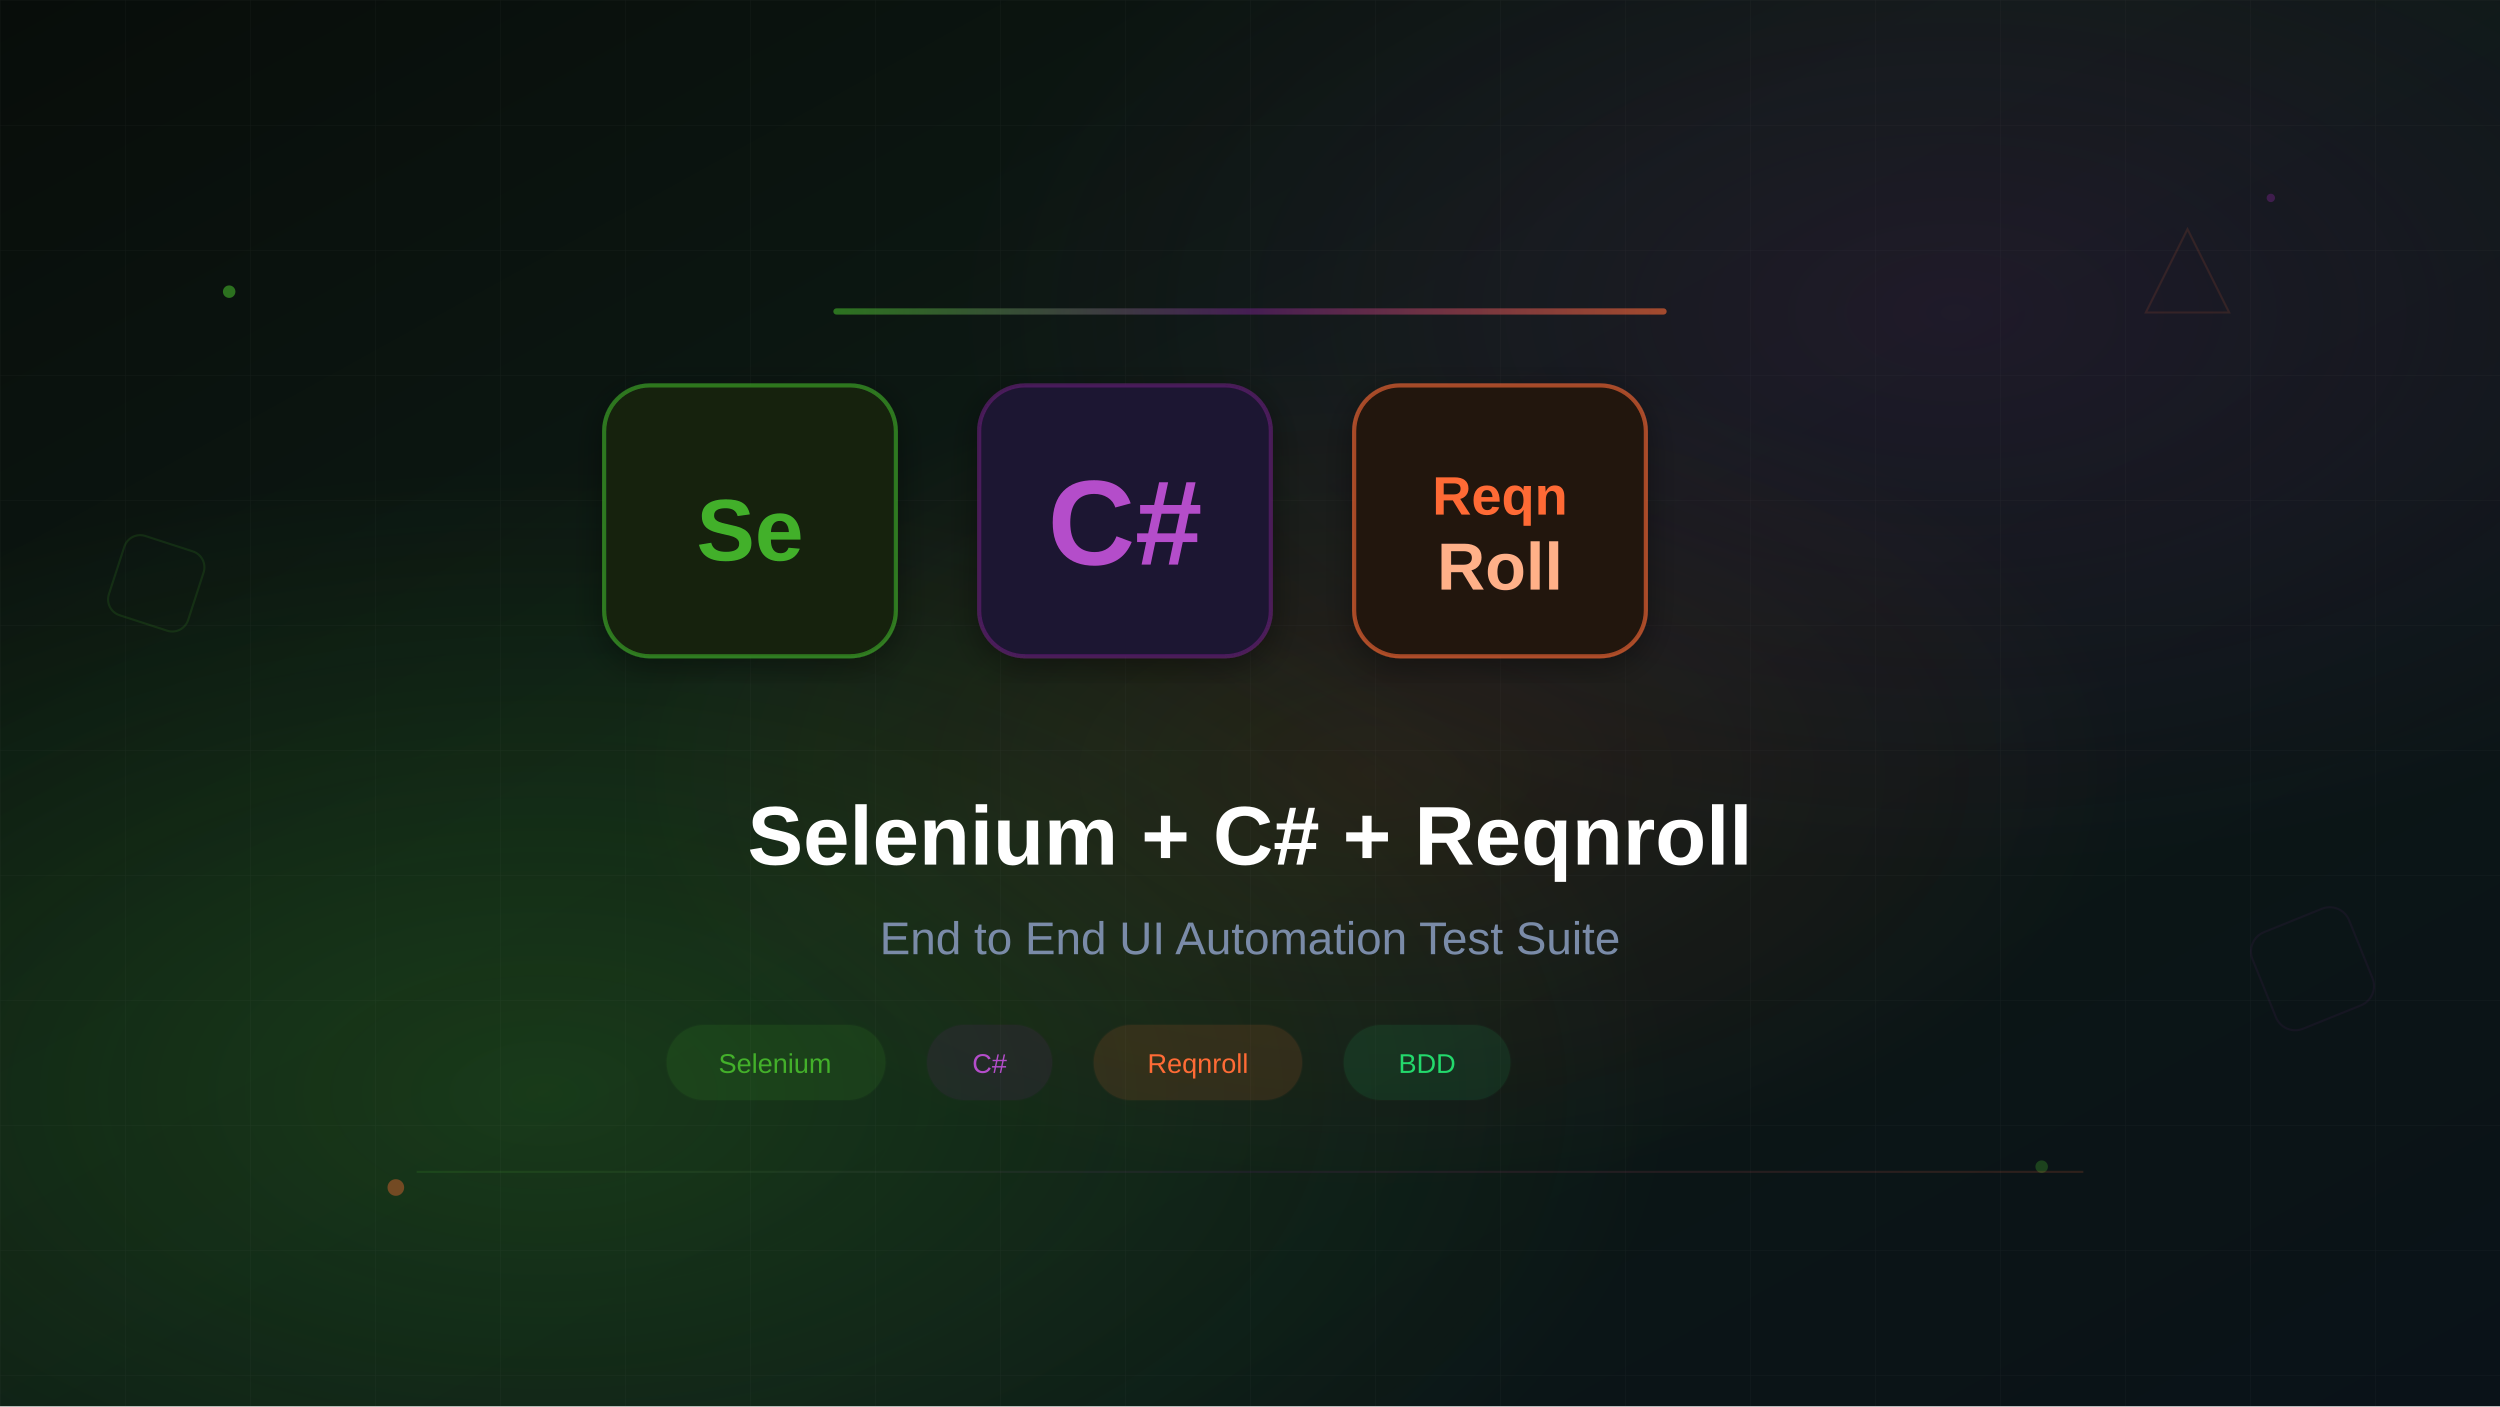
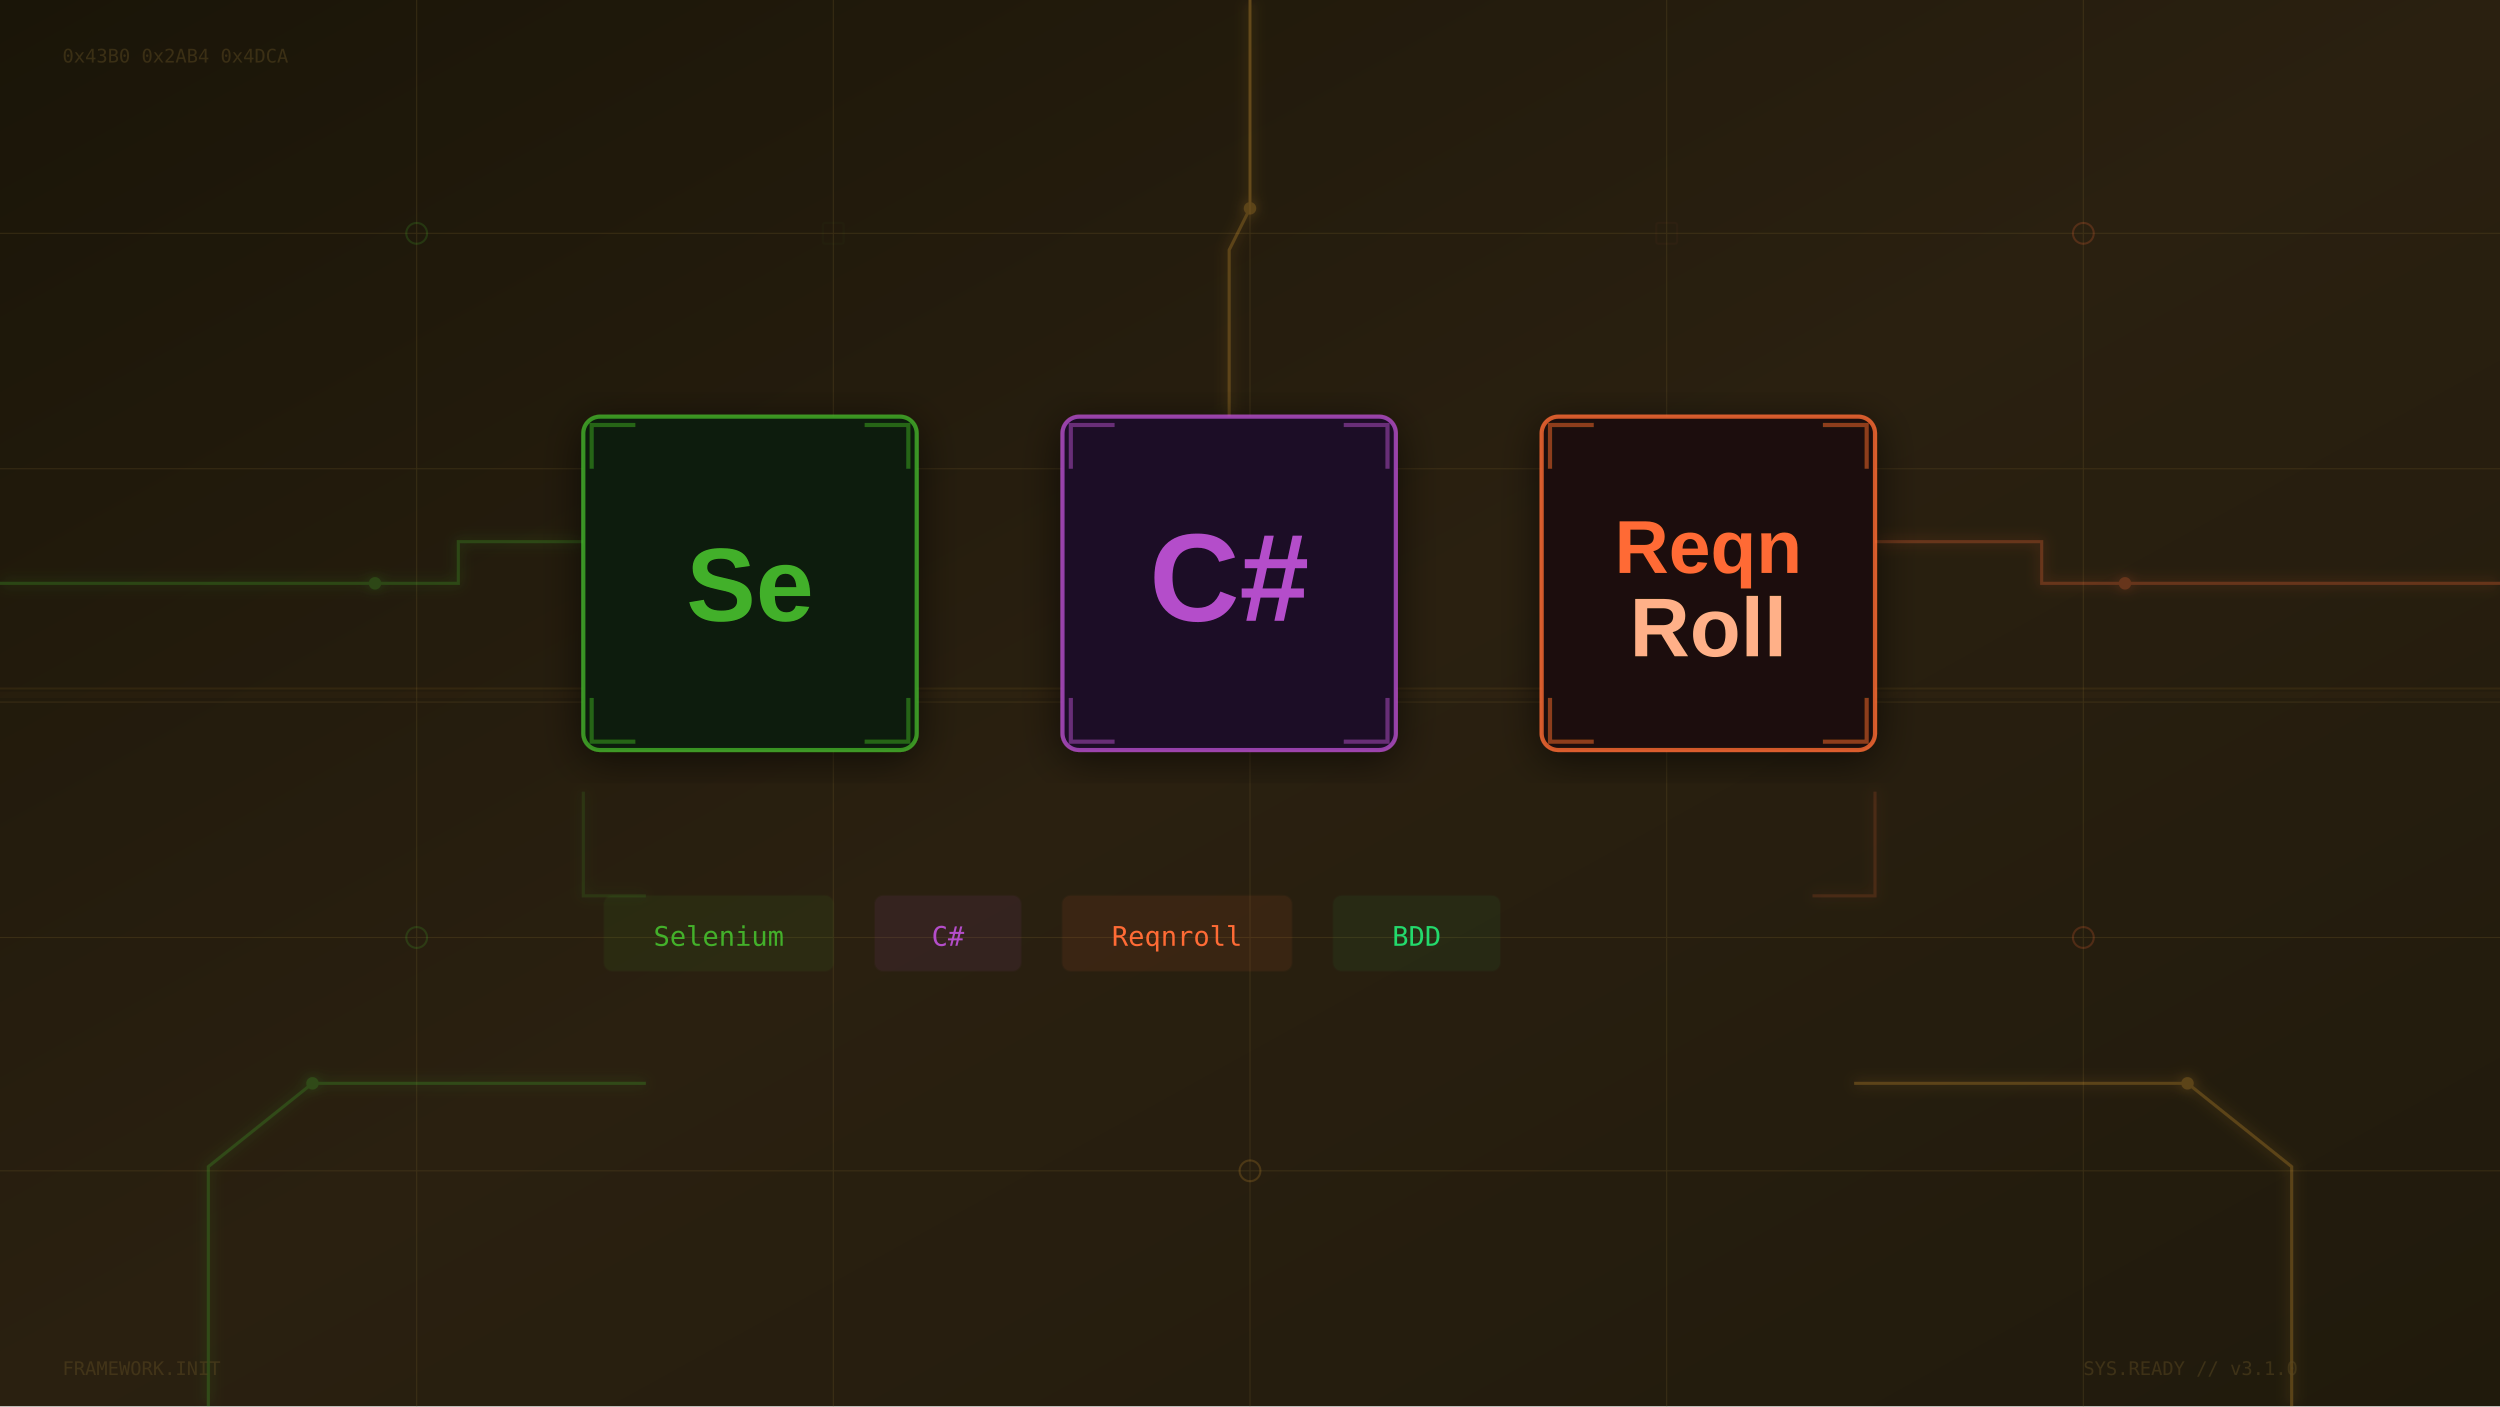
<svg xmlns="http://www.w3.org/2000/svg" viewBox="0 0 1200 675">
  <defs>
    <linearGradient id="bg" x1="0%" y1="0%" x2="100%" y2="100%">
-       <stop offset="0%" style="stop-color:#080d0a" />
-       <stop offset="40%" style="stop-color:#0d1a14" />
-       <stop offset="100%" style="stop-color:#0a1218" />
+       <stop offset="0%" style="stop-color:#1a1508" />
+       <stop offset="50%" style="stop-color:#2a2010" />
+       <stop offset="100%" style="stop-color:#201a0c" />
    </linearGradient>
-     <radialGradient id="glow1" cx="22%" cy="78%" r="45%">
-       <stop offset="0%" style="stop-color:#43B02A;stop-opacity:0.22" />
-       <stop offset="100%" style="stop-color:#43B02A;stop-opacity:0" />
-     </radialGradient>
-     <radialGradient id="glow2" cx="78%" cy="22%" r="40%">
-       <stop offset="0%" style="stop-color:#68217A;stop-opacity:0.2" />
-       <stop offset="100%" style="stop-color:#68217A;stop-opacity:0" />
-     </radialGradient>
-     <radialGradient id="glow3" cx="55%" cy="55%" r="30%">
-       <stop offset="0%" style="stop-color:#FF6B35;stop-opacity:0.1" />
-       <stop offset="100%" style="stop-color:#FF6B35;stop-opacity:0" />
-     </radialGradient>
-     <pattern id="grid" width="60" height="60" patternUnits="userSpaceOnUse">
-       <path d="M 60 0 L 0 0 0 60" fill="none" stroke="#ffffff" stroke-width="0.5" opacity="0.04" />
-     </pattern>
    <linearGradient id="accent" x1="0%" y1="0%" x2="100%" y2="0%">
      <stop offset="0%" style="stop-color:#43B02A" />
-       <stop offset="50%" style="stop-color:#68217A" />
+       <stop offset="50%" style="stop-color:#b44dca" />
      <stop offset="100%" style="stop-color:#FF6B35" />
    </linearGradient>
    <filter id="shadow">
-       <feDropShadow dx="0" dy="4" stdDeviation="8" flood-color="#000" flood-opacity="0.4" />
+       <feDropShadow dx="0" dy="4" stdDeviation="10" flood-color="#000" flood-opacity="0.6" />
+     </filter>
+     <filter id="neonGlow">
+       <feGaussianBlur stdDeviation="3" result="blur" />
+       <feMerge>
+         <feMergeNode in="blur" />
+         <feMergeNode in="SourceGraphic" />
+       </feMerge>
    </filter>
  </defs>
  <rect width="1200" height="675" fill="url(#bg)" />
-   <rect width="1200" height="675" fill="url(#glow1)" />
-   <rect width="1200" height="675" fill="url(#glow2)" />
-   <rect width="1200" height="675" fill="url(#glow3)" />
-   <rect width="1200" height="675" fill="url(#grid)" />
-   <circle cx="110" cy="140" r="3" fill="#43B02A" opacity="0.6" />
-   <circle cx="1090" cy="95" r="2" fill="#68217A" opacity="0.5" />
-   <circle cx="190" cy="570" r="4" fill="#FF6B35" opacity="0.4" />
-   <circle cx="980" cy="560" r="3" fill="#43B02A" opacity="0.3" />
-   <rect x="55" y="260" width="40" height="40" rx="8" fill="none" stroke="#43B02A" stroke-width="1" opacity="0.15" transform="rotate(18 75 280)" />
-   <rect x="1085" y="440" width="50" height="50" rx="10" fill="none" stroke="#68217A" stroke-width="1" opacity="0.12" transform="rotate(-22 1110 465)" />
-   <polygon points="1050,110 1070,150 1030,150" fill="none" stroke="#FF6B35" stroke-width="1" opacity="0.12" />
-   <rect x="400" y="148" width="400" height="3" rx="1.5" fill="url(#accent)" opacity="0.6" />
+   <g stroke="#5a4820" stroke-width="0.5" opacity="0.4">
+     <line x1="0" y1="112" x2="1200" y2="112" />
+     <line x1="0" y1="225" x2="1200" y2="225" />
+     <line x1="0" y1="337" x2="1200" y2="337" />
+     <line x1="0" y1="450" x2="1200" y2="450" />
+     <line x1="0" y1="562" x2="1200" y2="562" />
+     <line x1="200" y1="0" x2="200" y2="675" />
+     <line x1="400" y1="0" x2="400" y2="675" />
+     <line x1="600" y1="0" x2="600" y2="675" />
+     <line x1="800" y1="0" x2="800" y2="675" />
+     <line x1="1000" y1="0" x2="1000" y2="675" />
+   </g>
+   <g fill="none" stroke-width="1.5" opacity="0.3" filter="url(#neonGlow)">
+     <path d="M 0,280 H 180 L 220,280 L 220,260 H 280" stroke="#43B02A" />
+     <circle cx="180" cy="280" r="3" fill="#43B02A" />
+     <path d="M 1200,280 H 1020 L 980,280 L 980,260 H 900" stroke="#FF6B35" />
+     <circle cx="1020" cy="280" r="3" fill="#FF6B35" />
+     <path d="M 600,0 V 100 L 590,120 V 200" stroke="#e0a030" />
+     <circle cx="600" cy="100" r="3" fill="#e0a030" />
+     <path d="M 100,675 V 560 L 150,520 H 310" stroke="#43B02A" />
+     <circle cx="150" cy="520" r="3" fill="#43B02A" />
+     <path d="M 1100,675 V 560 L 1050,520 H 890" stroke="#e0a030" />
+     <circle cx="1050" cy="520" r="3" fill="#e0a030" />
+     <path d="M 280,380 V 430 H 310" stroke="#43B02A" opacity="0.5" />
+     <path d="M 900,380 V 430 H 870" stroke="#FF6B35" opacity="0.5" />
+   </g>
+   <g fill="none" stroke-width="1" opacity="0.2">
+     <circle cx="200" cy="112" r="5" stroke="#43B02A" />
+     <circle cx="400" cy="225" r="5" stroke="#e0a030" />
+     <circle cx="800" cy="225" r="5" stroke="#e0a030" />
+     <circle cx="1000" cy="112" r="5" stroke="#FF6B35" />
+     <circle cx="200" cy="450" r="5" stroke="#43B02A" />
+     <circle cx="600" cy="562" r="5" stroke="#e0a030" />
+     <circle cx="1000" cy="450" r="5" stroke="#FF6B35" />
+     <rect x="395" y="107" width="10" height="10" rx="1" stroke="#43B02A" opacity="0.15" />
+     <rect x="795" y="107" width="10" height="10" rx="1" stroke="#FF6B35" opacity="0.15" />
+   </g>
+   <rect x="0" y="330" width="1200" height="1" fill="#e0a030" opacity="0.08" />
+   <rect x="0" y="332" width="1200" height="3" fill="#e0a030" opacity="0.03" />
+   <text x="30" y="30" font-family="Consolas, monospace" font-size="9" fill="#5a4820" opacity="0.5">0x43B0 0x2AB4 0x4DCA</text>
+   <text x="1000" y="660" font-family="Consolas, monospace" font-size="9" fill="#5a4820" opacity="0.5">SYS.READY // v3.1.0</text>
+   <text x="30" y="660" font-family="Consolas, monospace" font-size="9" fill="#5a4820" opacity="0.5">FRAMEWORK.INIT</text>
  <g filter="url(#shadow)">
-     <g transform="translate(290, 185)">
-       <rect x="0" y="0" width="140" height="130" rx="22" fill="#122010" />
-       <rect x="0" y="0" width="140" height="130" rx="22" fill="none" stroke="#43B02A" stroke-width="2" opacity="0.6" />
-       <text x="70" y="84" font-family="Arial, sans-serif" font-size="42" font-weight="bold" fill="#43B02A" text-anchor="middle">Se</text>
+     <g transform="translate(280, 200)">
+       <rect x="0" y="0" width="160" height="160" rx="8" fill="#0a1a08" />
+       <rect x="0" y="0" width="160" height="160" rx="8" fill="none" stroke="#43B02A" stroke-width="2" opacity="0.8" />
+       <path d="M 4,25 V 4 H 25" fill="none" stroke="#43B02A" stroke-width="2" opacity="0.5" />
+       <path d="M 135,4 H 156 V 25" fill="none" stroke="#43B02A" stroke-width="2" opacity="0.5" />
+       <path d="M 156,135 V 156 H 135" fill="none" stroke="#43B02A" stroke-width="2" opacity="0.5" />
+       <path d="M 25,156 H 4 V 135" fill="none" stroke="#43B02A" stroke-width="2" opacity="0.5" />
+       <text x="80" y="98" font-family="Arial, sans-serif" font-size="50" font-weight="bold" fill="#43B02A" text-anchor="middle">Se</text>
    </g>
-     <g transform="translate(470, 185)">
-       <rect x="0" y="0" width="140" height="130" rx="22" fill="#1e1230" />
-       <rect x="0" y="0" width="140" height="130" rx="22" fill="none" stroke="#68217A" stroke-width="2" opacity="0.6" />
-       <text x="70" y="86" font-family="Arial, sans-serif" font-size="58" font-weight="bold" fill="#b44dca" text-anchor="middle">C#</text>
+     <g transform="translate(510, 200)">
+       <rect x="0" y="0" width="160" height="160" rx="8" fill="#1a0e25" />
+       <rect x="0" y="0" width="160" height="160" rx="8" fill="none" stroke="#b44dca" stroke-width="2" opacity="0.8" />
+       <path d="M 4,25 V 4 H 25" fill="none" stroke="#b44dca" stroke-width="2" opacity="0.5" />
+       <path d="M 135,4 H 156 V 25" fill="none" stroke="#b44dca" stroke-width="2" opacity="0.5" />
+       <path d="M 156,135 V 156 H 135" fill="none" stroke="#b44dca" stroke-width="2" opacity="0.5" />
+       <path d="M 25,156 H 4 V 135" fill="none" stroke="#b44dca" stroke-width="2" opacity="0.5" />
+       <text x="80" y="98" font-family="Arial, sans-serif" font-size="60" font-weight="bold" fill="#b44dca" text-anchor="middle">C#</text>
    </g>
-     <g transform="translate(650, 185)">
-       <rect x="0" y="0" width="140" height="130" rx="22" fill="#201510" />
-       <rect x="0" y="0" width="140" height="130" rx="22" fill="none" stroke="#FF6B35" stroke-width="2" opacity="0.6" />
-       <text x="70" y="62" font-family="Arial, sans-serif" font-size="26" font-weight="bold" fill="#FF6B35" text-anchor="middle">Reqn</text>
-       <text x="70" y="98" font-family="Arial, sans-serif" font-size="32" font-weight="bold" fill="#ffb088" text-anchor="middle">Roll</text>
+     <g transform="translate(740, 200)">
+       <rect x="0" y="0" width="160" height="160" rx="8" fill="#1a1008" />
+       <rect x="0" y="0" width="160" height="160" rx="8" fill="none" stroke="#FF6B35" stroke-width="2" opacity="0.8" />
+       <path d="M 4,25 V 4 H 25" fill="none" stroke="#FF6B35" stroke-width="2" opacity="0.5" />
+       <path d="M 135,4 H 156 V 25" fill="none" stroke="#FF6B35" stroke-width="2" opacity="0.5" />
+       <path d="M 156,135 V 156 H 135" fill="none" stroke="#FF6B35" stroke-width="2" opacity="0.5" />
+       <path d="M 25,156 H 4 V 135" fill="none" stroke="#FF6B35" stroke-width="2" opacity="0.5" />
+       <text x="80" y="75" font-family="Arial, sans-serif" font-size="36" font-weight="bold" fill="#FF6B35" text-anchor="middle">Reqn</text>
+       <text x="80" y="115" font-family="Arial, sans-serif" font-size="40" font-weight="bold" fill="#ffb088" text-anchor="middle">Roll</text>
    </g>
  </g>
-   <text x="600" y="415" font-family="Arial, sans-serif" font-size="40" font-weight="bold" fill="#ffffff" text-anchor="middle">Selenium + C# + Reqnroll</text>
-   <text x="600" y="458" font-family="Arial, sans-serif" font-size="22" fill="#7a8ba8" text-anchor="middle">End to End UI Automation Test Suite</text>
-   <g transform="translate(320, 492)">
-     <rect x="0" y="0" width="105" height="36" rx="18" fill="#43B02A" opacity="0.12" stroke="#43B02A" stroke-width="1" stroke-opacity="0.3" />
-     <text x="52" y="23" font-family="Arial, sans-serif" font-size="13" fill="#43B02A" text-anchor="middle">Selenium</text>
+   <g transform="translate(290, 430)">
+     <rect x="0" y="0" width="110" height="36" rx="4" fill="#43B02A" opacity="0.08" stroke="#43B02A" stroke-width="1" stroke-opacity="0.4" />
+     <text x="55" y="24" font-family="Consolas, monospace" font-size="13" font-weight="500" fill="#43B02A" text-anchor="middle">Selenium</text>
  </g>
-   <g transform="translate(445, 492)">
-     <rect x="0" y="0" width="60" height="36" rx="18" fill="#68217A" opacity="0.15" stroke="#68217A" stroke-width="1" stroke-opacity="0.3" />
-     <text x="30" y="23" font-family="Arial, sans-serif" font-size="13" fill="#b44dca" text-anchor="middle">C#</text>
+   <g transform="translate(420, 430)">
+     <rect x="0" y="0" width="70" height="36" rx="4" fill="#b44dca" opacity="0.08" stroke="#b44dca" stroke-width="1" stroke-opacity="0.4" />
+     <text x="35" y="24" font-family="Consolas, monospace" font-size="13" font-weight="500" fill="#b44dca" text-anchor="middle">C#</text>
  </g>
-   <g transform="translate(525, 492)">
-     <rect x="0" y="0" width="100" height="36" rx="18" fill="#FF6B35" opacity="0.12" stroke="#FF6B35" stroke-width="1" stroke-opacity="0.3" />
-     <text x="50" y="23" font-family="Arial, sans-serif" font-size="13" fill="#FF6B35" text-anchor="middle">Reqnroll</text>
+   <g transform="translate(510, 430)">
+     <rect x="0" y="0" width="110" height="36" rx="4" fill="#FF6B35" opacity="0.08" stroke="#FF6B35" stroke-width="1" stroke-opacity="0.4" />
+     <text x="55" y="24" font-family="Consolas, monospace" font-size="13" font-weight="500" fill="#FF6B35" text-anchor="middle">Reqnroll</text>
  </g>
-   <g transform="translate(645, 492)">
-     <rect x="0" y="0" width="80" height="36" rx="18" fill="#23D96C" opacity="0.1" stroke="#23D96C" stroke-width="1" stroke-opacity="0.25" />
-     <text x="40" y="23" font-family="Arial, sans-serif" font-size="13" fill="#23D96C" text-anchor="middle">BDD</text>
+   <g transform="translate(640, 430)">
+     <rect x="0" y="0" width="80" height="36" rx="4" fill="#23D96C" opacity="0.06" stroke="#23D96C" stroke-width="1" stroke-opacity="0.3" />
+     <text x="40" y="24" font-family="Consolas, monospace" font-size="13" font-weight="500" fill="#23D96C" text-anchor="middle">BDD</text>
  </g>
-   <rect x="200" y="562" width="800" height="1" fill="url(#accent)" opacity="0.15" />
</svg>
